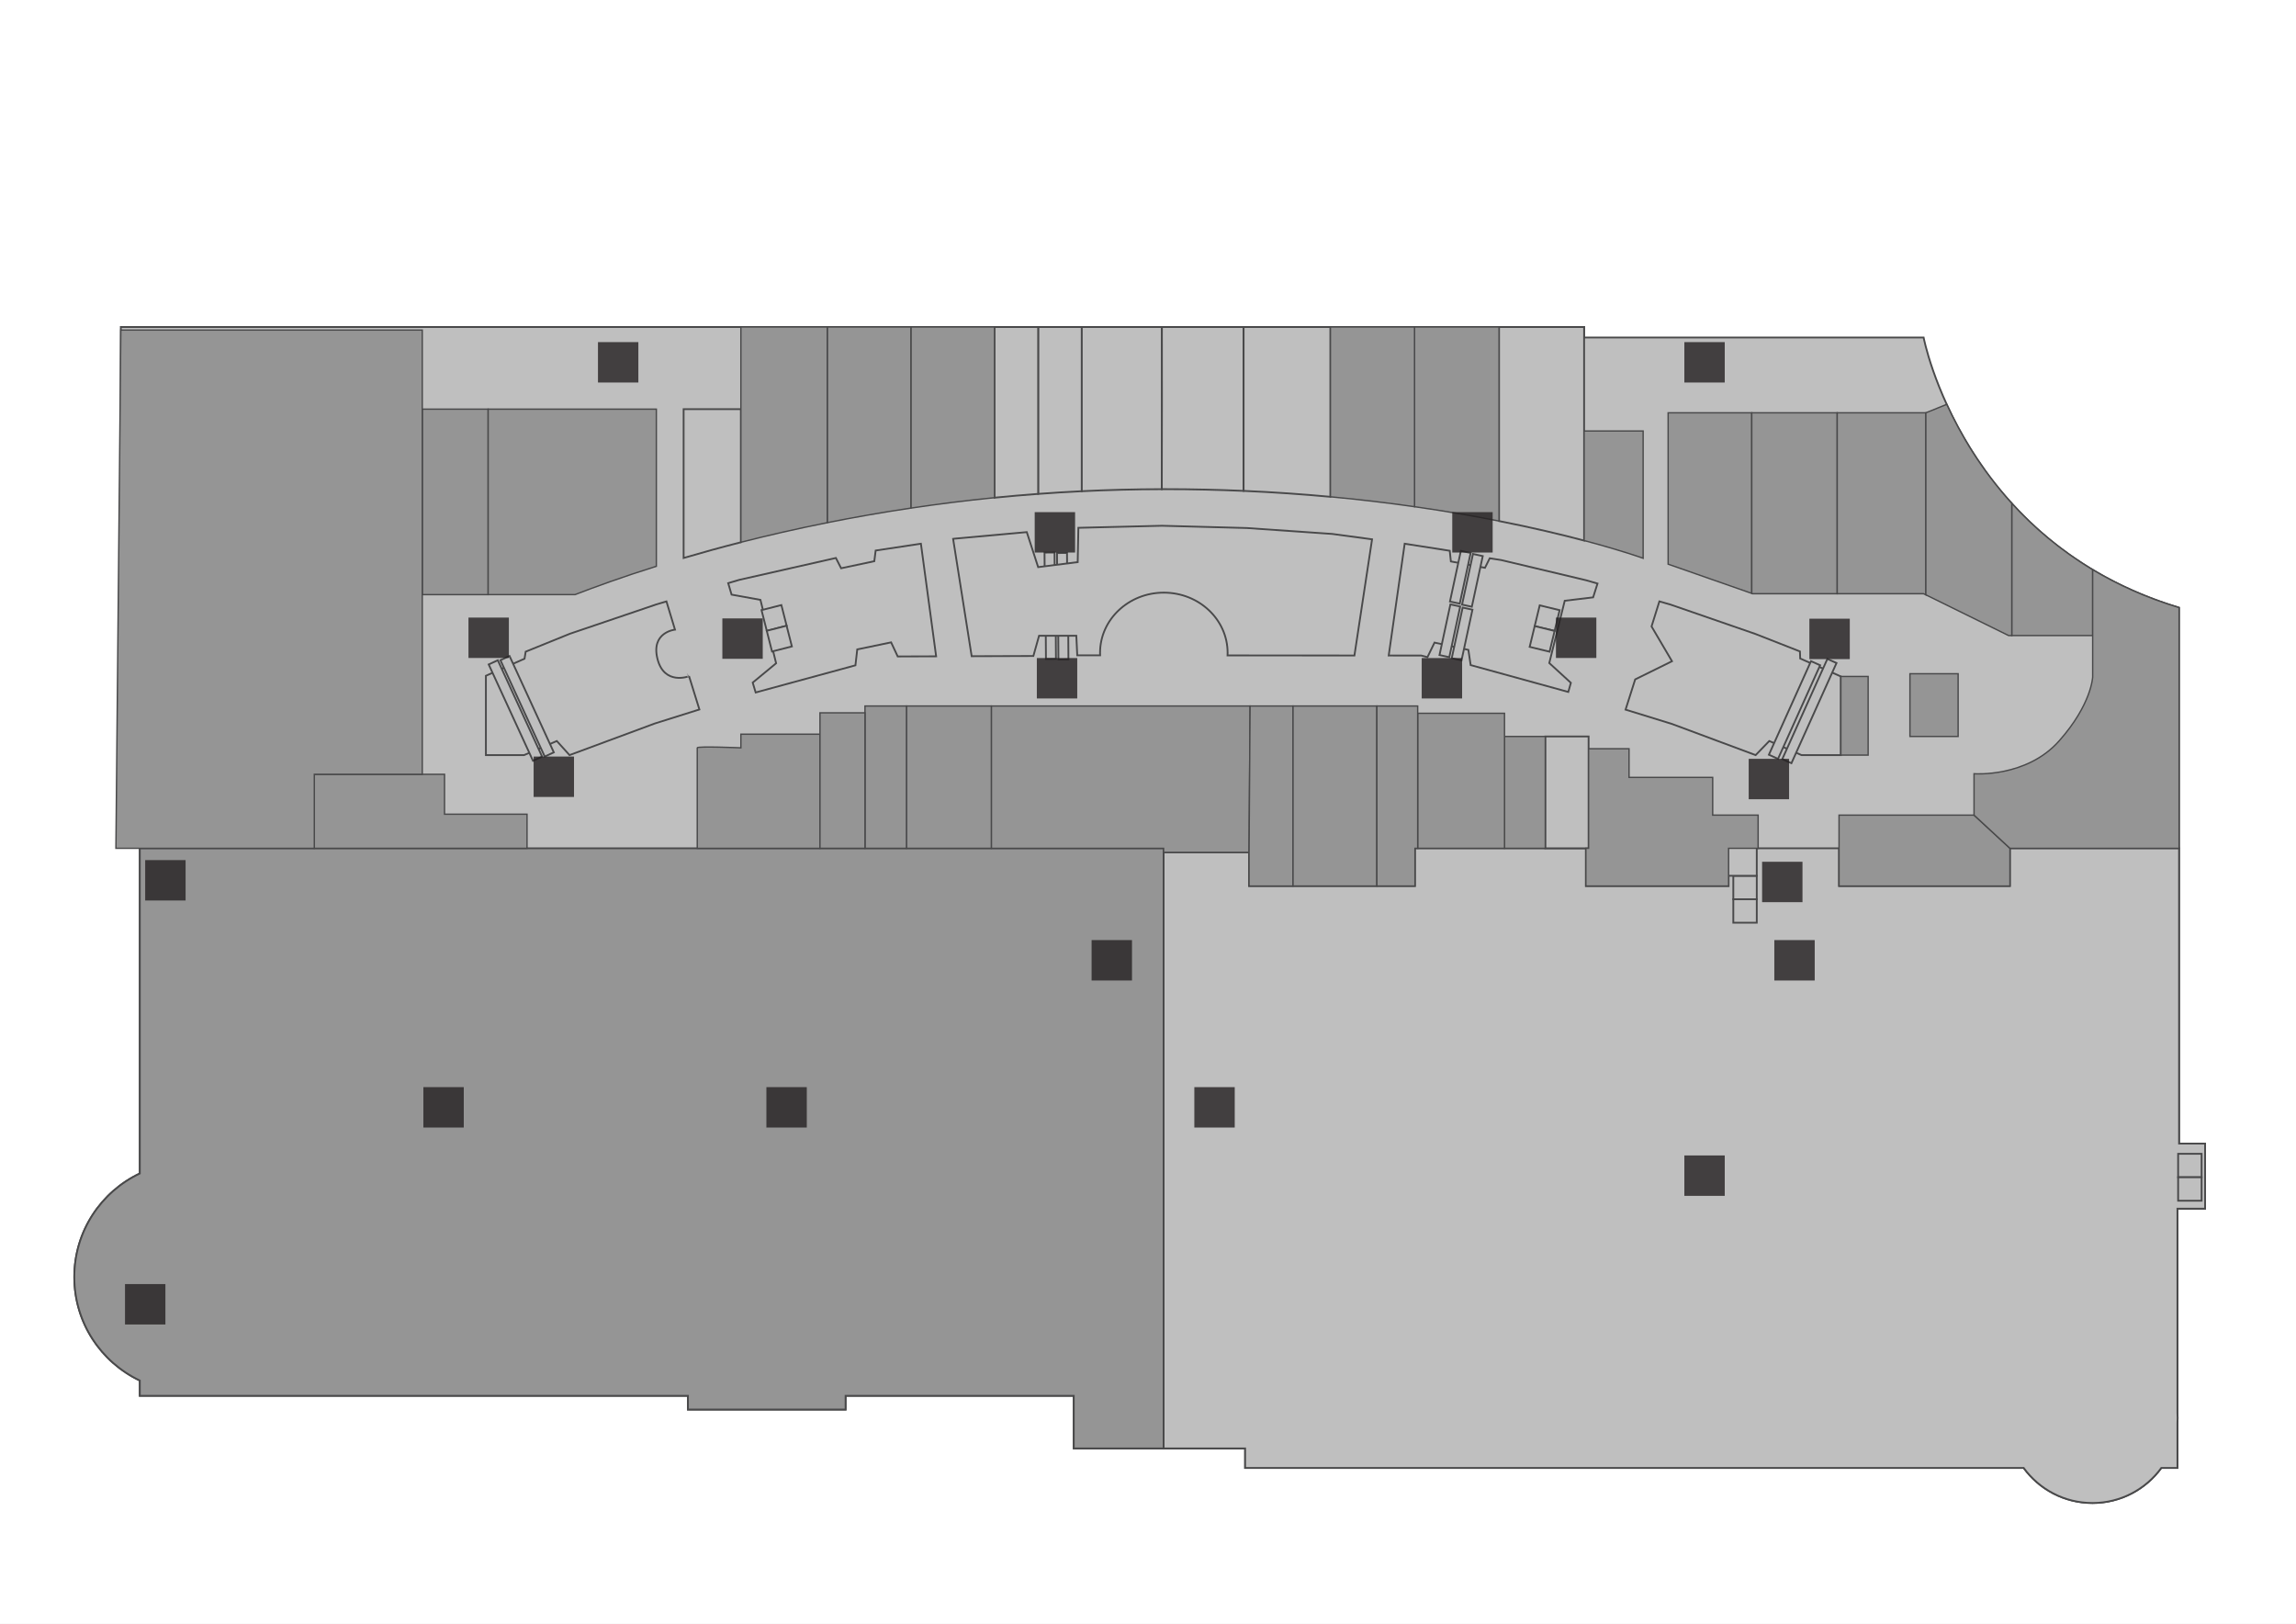
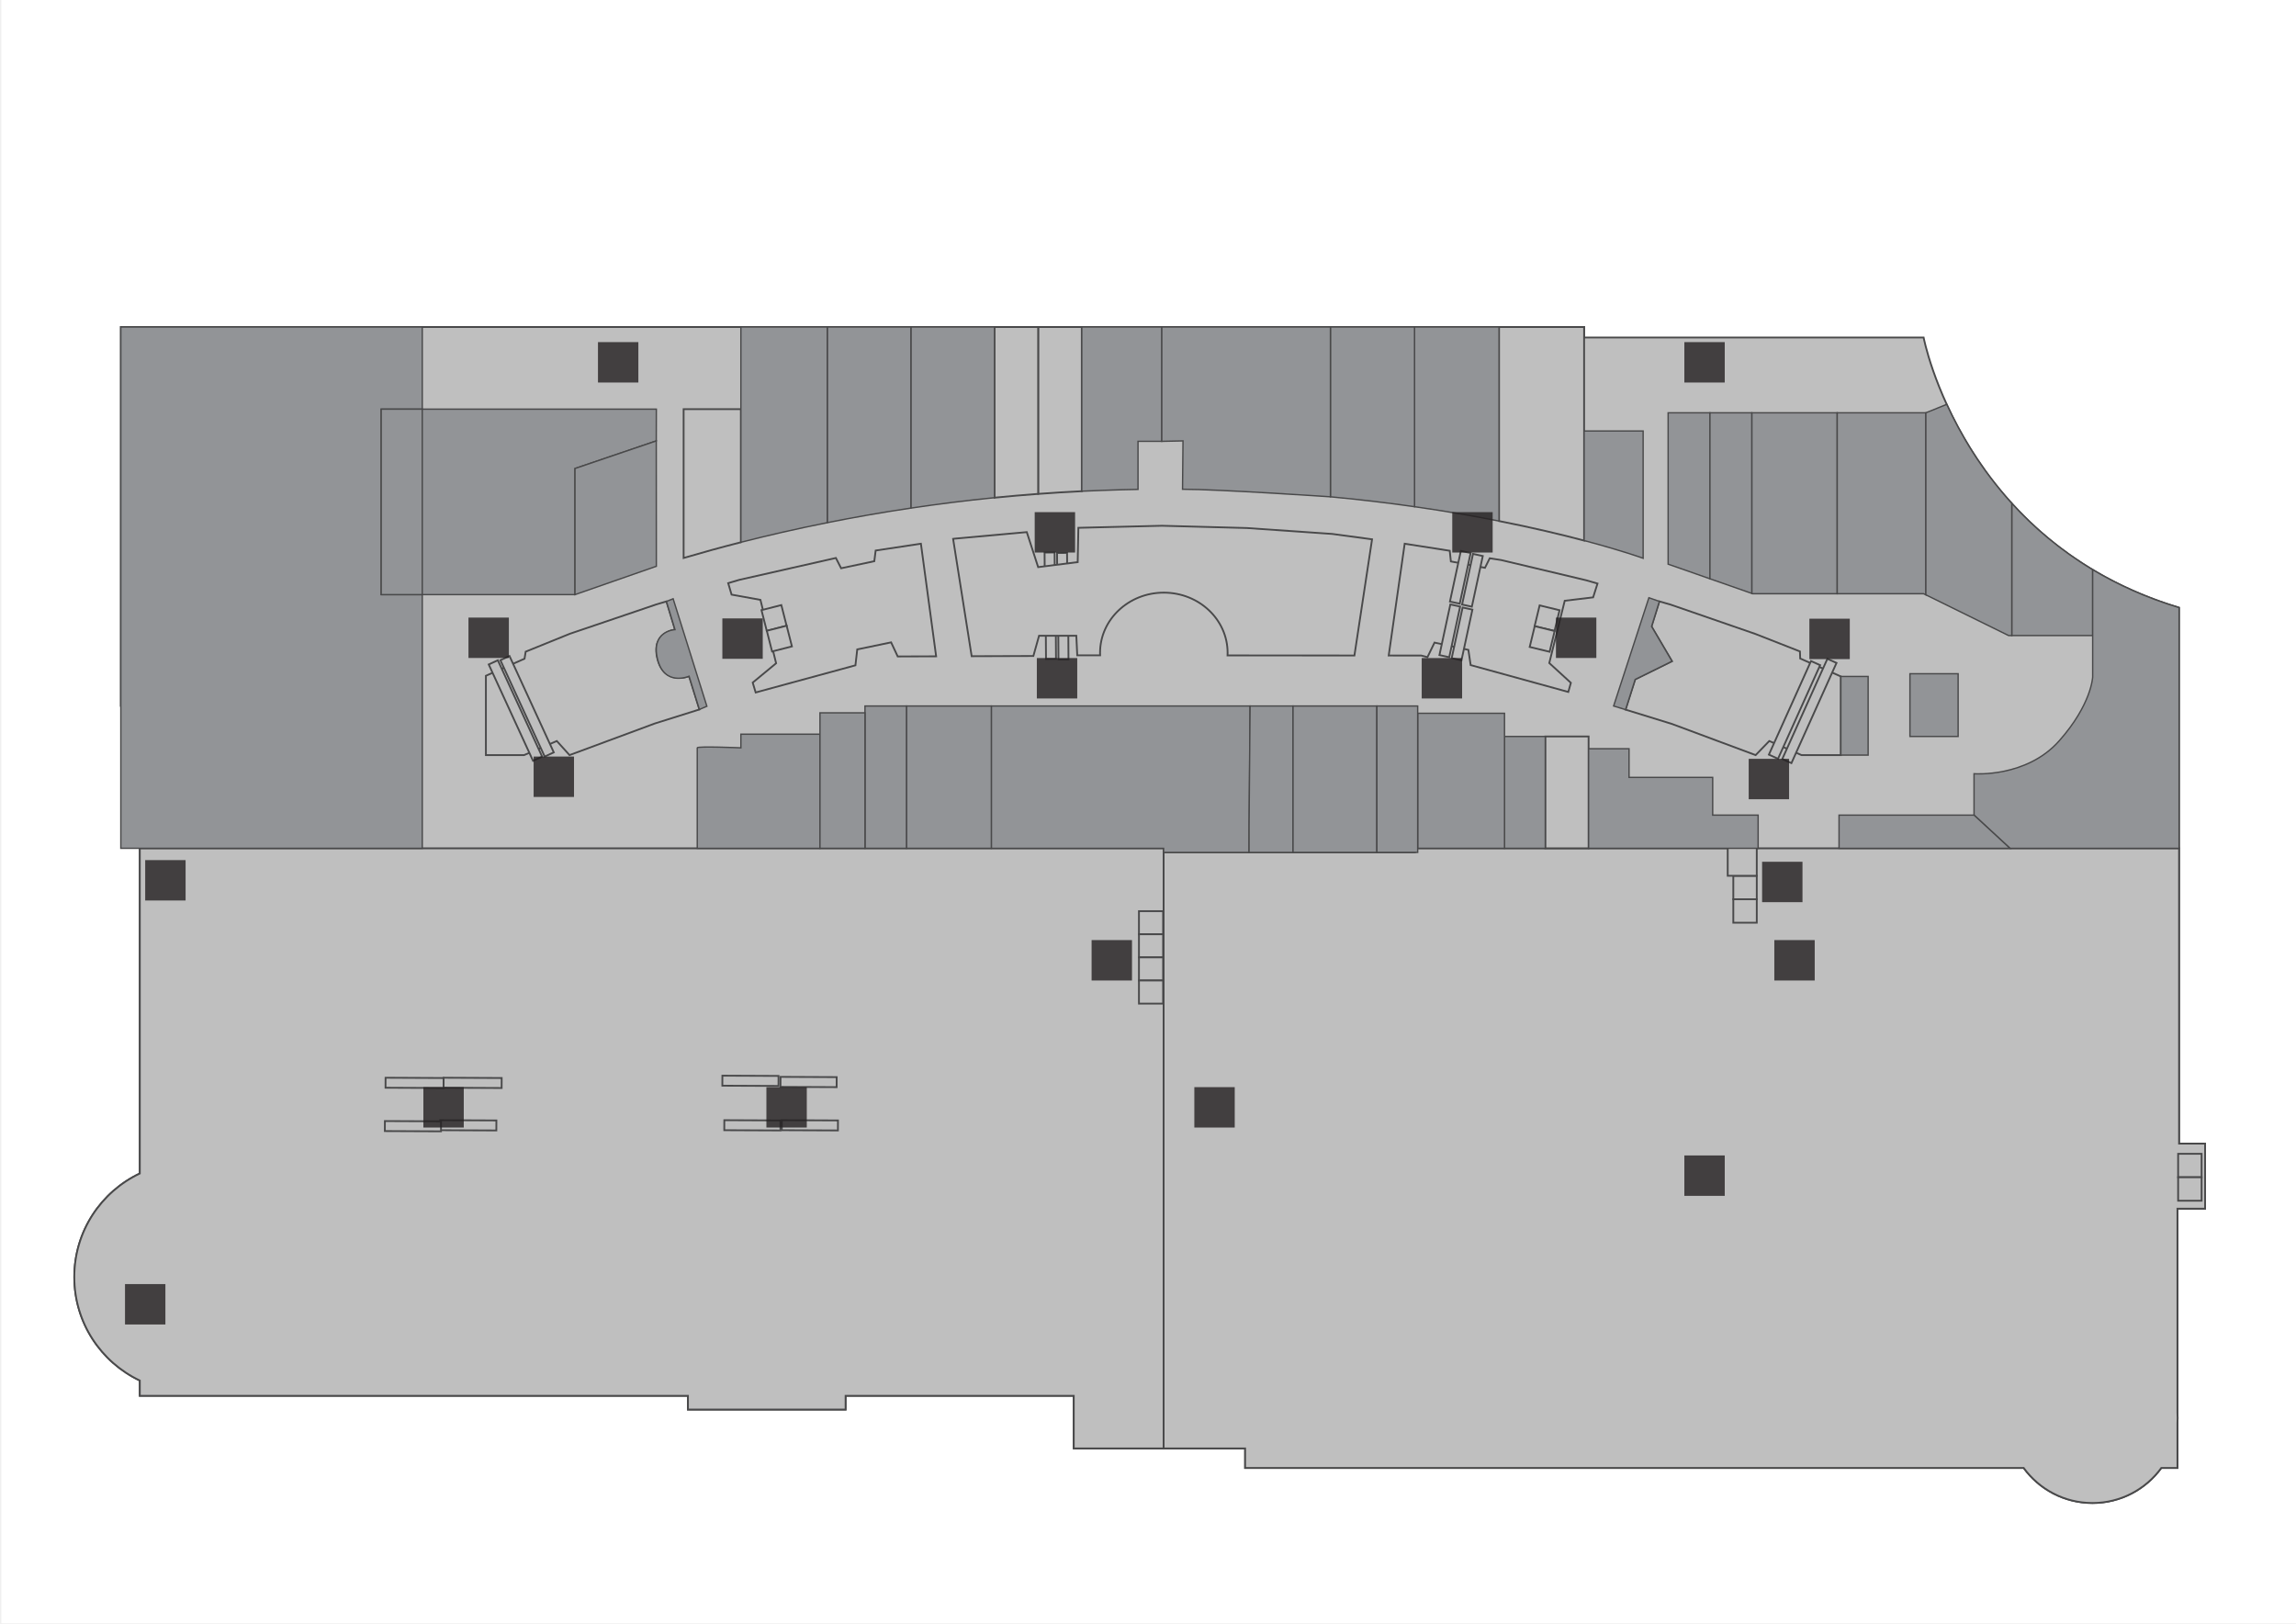
<svg xmlns="http://www.w3.org/2000/svg" version="1.1" id="Layer_1" x="0px" y="0px" width="841.89px" height="595.281px" viewBox="0 0 841.89 595.281" enable-background="new 0 0 841.89 595.281" xml:space="preserve">
  <g id="background">
-     <rect fill="#FFFFFF" width="841.89" height="595.281" />
+     <rect x="0.5" y="-0.167" fill="#FFFFFF" width="841.89" height="595.281" />
  </g>
  <g id="etc">
-     <path fill="#BFBFBF" stroke="#49494A" stroke-width="0.66" stroke-miterlimit="10" d="M808.558,443.117v-23.863h-9.545V222.769   c-79.35-23.864-93.668-99.037-93.668-99.037H580.853v-3.843H44.302v138.875h6.96v171.458   c-14.196,6.732-24.017,21.189-24.017,37.947s9.82,31.217,24.017,37.949v5.605h200.991v5.037h57.805v-5.037h83.657v19.291h62.843   v7.158h285.479c5.676,7.785,14.859,12.85,25.229,12.85c10.371,0,19.557-5.064,25.23-12.85h5.918v-16.498   c0.037-0.615,0.061-1.236,0.061-1.861s-0.021-1.248-0.061-1.863v-74.836h10.145V443.117z" />
-     <path fill="#BFBFBF" stroke="#49494A" stroke-width="0.66" stroke-miterlimit="10" d="M799.013,311h-62.012v13.834h-62.668V311   h-40.5v13.834h-52.332V311h-62.668v13.834H458v-12.332h-31.332v218.516h29.891v7.158h285.48c5.674,7.785,14.857,12.85,25.229,12.85   s19.557-5.064,25.229-12.85h5.92v-16.498c0.037-0.615,0.061-1.236,0.061-1.861s-0.023-1.248-0.061-1.863v-74.836h10.143v-23.863   h-9.545V311z" />
+     <path fill="#BFBFBF" stroke="#49494A" stroke-width="0.66" stroke-miterlimit="10" d="M808.558,443.117v-23.862h-9.545V222.769   c-79.35-23.864-93.668-99.037-93.668-99.037H580.853v-3.843H44.302v138.875h6.96v171.458   c-14.196,6.731-24.017,21.188-24.017,37.947c0,16.758,9.82,31.217,24.017,37.948v5.605h200.991v5.037h57.805v-5.037h83.657v19.291   h62.843v7.158h285.479c5.676,7.785,14.859,12.85,25.229,12.85c10.371,0,19.559-5.064,25.23-12.85h5.918v-16.498   c0.037-0.615,0.061-1.236,0.061-1.861s-0.02-1.248-0.061-1.863v-74.836h10.145V443.117L808.558,443.117z" />
+     <path fill="#BFBFBF" stroke="#49494A" stroke-width="0.66" stroke-miterlimit="10" d="M633.833,311.001h-115v1.501l0,0L458,312.503   h-31.332v218.516h29.891v7.158h285.48c5.674,7.785,14.857,12.85,25.229,12.85c10.373,0,19.559-5.063,25.23-12.85h5.92v-16.498   c0.037-0.615,0.061-1.236,0.061-1.861s-0.023-1.248-0.061-1.863v-74.836h10.143v-23.862h-9.545V311.001h-0.002h-62.012l0,0l0,0   h-62.668H633.833" />
+     <path fill="#BFBFBF" stroke="#49494A" stroke-width="0.66" stroke-miterlimit="10" d="M51.263,311.001v119.223   c-14.196,6.731-24.017,21.19-24.017,37.949c0,16.756,9.82,31.215,24.017,37.948v5.604h200.991v5.039h57.805v-5.039h83.657v19.291   h32.952V311.001H51.263z" />
    <polygon fill="#BFBFBF" stroke="#49494A" stroke-width="0.66" stroke-miterlimit="10" points="321.084,201.833 320.584,205.75    308.417,208.333 306.501,204.563 271.084,212.583 267.009,213.79 268.25,218.001 278.834,219.917 284.584,243.167 276,250.25    277.08,253.869 313.667,243.917 314.333,238.083 326.75,235.5 329.167,240.667 343.258,240.619 337.677,199.333  " />
-     <path fill="#BFBFBF" stroke="#49494A" stroke-width="0.66" stroke-miterlimit="10" d="M241.084,241.583   c-2.5-9.833,6.417-10.75,6.417-10.75l-3.133-10.345l-3.701,1.095l-31.666,10.75l-16.25,6.583l-0.417,2.583l-14.168,6.25v29.083h14   l12-5.167l4.667,5.167l31.25-11.583l16.368-5.148l-3.785-12.186C252.667,247.917,243.584,251.417,241.084,241.583z" />
+     <path fill="#BFBFBF" stroke="#49494A" stroke-width="0.66" stroke-miterlimit="10" d="M241.084,241.583   c-2.5-9.833,6.417-10.75,6.417-10.75l-3.133-10.345l-3.701,1.095l-31.666,10.75l-16.25,6.583l-0.417,2.583l-14.168,6.25v29.083h14   l12-5.167l4.667,5.167l31.25-11.583l16.368-5.147l-3.785-12.187C252.667,247.917,243.584,251.417,241.084,241.583z" />
    <polygon fill="#BFBFBF" stroke="#49494A" stroke-width="0.66" stroke-miterlimit="10" points="660.083,241.417 660.001,238.833    643.667,232.417 612.583,221.667 608.457,220.477 605.583,229.667 613.083,242.417 599.583,249.083 596.058,260.164    613.083,265.417 643.751,276.833 648.751,271.667 660.583,276.833 675.001,276.833 675.001,248  " />
-     <path fill="#BFBFBF" stroke="#49494A" stroke-width="0.66" stroke-miterlimit="10" d="M568.083,243.083l5.668-22.833l10.416-1.25   c0,0,1.061-3.328,1.604-5.066l-4.104-1.184l-31.166-7.417l-4.25-0.666l-1.75,3.5l-12.5-2.333l-0.418-3.917l-16.5-2.583   l-0.021-0.003l-5.857,40.995l11.965,0.008l2.25,0.583l2.582-5.333l12.418,2.667l0.832,5.583l35.75,9.833l0.053,0.016l0.947-3.35   L568.083,243.083z" />
-     <rect x="279.909" y="222.796" transform="matrix(-0.2468 -0.9691 0.9691 -0.2468 134.3354 557.5125)" fill="#BFBFBF" stroke="#49494A" stroke-width="0.66" stroke-miterlimit="10" width="7.832" height="7.511" />
-     <rect x="281.844" y="230.357" transform="matrix(-0.2469 -0.969 0.969 -0.2469 129.4565 568.8304)" fill="#BFBFBF" stroke="#49494A" stroke-width="0.66" stroke-miterlimit="10" width="7.831" height="7.511" />
-     <rect x="563.368" y="222.887" transform="matrix(0.2352 -0.972 0.972 0.2352 213.5844 724.714)" fill="#BFBFBF" stroke="#49494A" stroke-width="0.66" stroke-miterlimit="10" width="7.831" height="7.511" />
-     <rect x="561.517" y="230.495" transform="matrix(0.2352 -0.972 0.972 0.2352 204.7834 728.738)" fill="#BFBFBF" stroke="#49494A" stroke-width="0.66" stroke-miterlimit="10" width="7.832" height="7.509" />
-     <rect x="798.671" y="423.001" fill="#BFBFBF" stroke="#49494A" stroke-width="0.66" stroke-miterlimit="10" width="8.604" height="8.602" />
+     <path fill="#BFBFBF" stroke="#49494A" stroke-width="0.66" stroke-miterlimit="10" d="M568.083,243.083l5.668-22.833l10.416-1.25   c0,0,1.061-3.328,1.604-5.065l-4.104-1.185l-31.166-7.417l-4.25-0.666l-1.75,3.5l-12.5-2.333l-0.418-3.917l-16.5-2.583   l-0.021-0.003l-5.857,40.995l11.965,0.008l2.25,0.583l2.582-5.333l12.418,2.667l0.832,5.583l35.75,9.833l0.053,0.017l0.947-3.351   L568.083,243.083z" />
+     <rect x="279.922" y="222.789" transform="matrix(0.2468 0.9691 -0.9691 0.2468 433.3182 -104.4274)" fill="#BFBFBF" stroke="#49494A" stroke-width="0.66" stroke-miterlimit="10" width="7.832" height="7.511" />
+     <rect x="281.842" y="230.372" transform="matrix(0.2469 0.969 -0.969 0.2469 442.0909 -100.5855)" fill="#BFBFBF" stroke="#49494A" stroke-width="0.66" stroke-miterlimit="10" width="7.83" height="7.51" />
+     <rect x="563.389" y="222.865" transform="matrix(-0.2352 0.972 -0.972 -0.2352 920.9807 -271.4813)" fill="#BFBFBF" stroke="#49494A" stroke-width="0.66" stroke-miterlimit="10" width="7.832" height="7.511" />
+     <rect x="561.548" y="230.478" transform="matrix(-0.2351 0.972 -0.972 -0.2351 926.0908 -260.3009)" fill="#BFBFBF" stroke="#49494A" stroke-width="0.66" stroke-miterlimit="10" width="7.833" height="7.51" />
+     <rect x="798.671" y="423.002" fill="#BFBFBF" stroke="#49494A" stroke-width="0.66" stroke-miterlimit="10" width="8.604" height="8.602" />
    <rect x="798.671" y="431.603" fill="#BFBFBF" stroke="#49494A" stroke-width="0.66" stroke-miterlimit="10" width="8.604" height="8.602" />
-     <rect x="169.876" y="402.271" transform="matrix(-0.0045 1 -1 -0.0045 585.0477 242.7201)" fill="#BFBFBF" stroke="#49494A" stroke-width="0.66" stroke-miterlimit="10" width="3.671" height="20.586" />
-     <rect x="149.579" y="402.576" transform="matrix(-0.0045 1 -1 -0.0045 564.9642 263.3233)" fill="#BFBFBF" stroke="#49494A" stroke-width="0.66" stroke-miterlimit="10" width="3.671" height="20.586" />
-     <rect x="274.041" y="402.269" transform="matrix(-0.0045 1 -1 -0.0045 689.6829 138.5542)" fill="#BFBFBF" stroke="#49494A" stroke-width="0.66" stroke-miterlimit="10" width="3.671" height="20.586" />
-     <rect x="295.124" y="402.269" transform="matrix(-0.0045 1 -1 -0.0045 710.8606 117.4719)" fill="#BFBFBF" stroke="#49494A" stroke-width="0.66" stroke-miterlimit="10" width="3.67" height="20.586" />
-     <rect x="273.332" y="385.949" transform="matrix(-0.0045 1 -1 -0.0045 672.6503 122.8676)" fill="#BFBFBF" stroke="#49494A" stroke-width="0.66" stroke-miterlimit="10" width="3.672" height="20.586" />
-     <rect x="294.644" y="386.373" transform="matrix(-0.0045 1 -1 -0.0045 694.4823 101.9845)" fill="#BFBFBF" stroke="#49494A" stroke-width="0.66" stroke-miterlimit="10" width="3.671" height="20.586" />
-     <rect x="150.176" y="386.362" transform="matrix(-0.0048 1 -1 -0.0048 549.7349 246.8943)" fill="#BFBFBF" stroke="#49494A" stroke-width="0.66" stroke-miterlimit="10" width="3.668" height="21.277" />
-     <rect x="171.47" y="386.361" transform="matrix(-0.0048 1 -1 -0.0048 571.1305 225.5986)" fill="#BFBFBF" stroke="#49494A" stroke-width="0.66" stroke-miterlimit="10" width="3.67" height="21.277" />
-     <rect x="529.822" y="221.75" transform="matrix(-0.9777 -0.2102 0.2102 -0.9777 1002.816 569.1035)" fill="#BFBFBF" stroke="#49494A" stroke-width="0.66" stroke-miterlimit="10" width="3.672" height="18.998" />
-     <rect x="534.264" y="222.897" transform="matrix(-0.9775 -0.2107 0.2107 -0.9775 1011.188 572.5427)" fill="#BFBFBF" stroke="#49494A" stroke-width="0.66" stroke-miterlimit="10" width="3.67" height="18.997" />
-     <rect x="533.618" y="202.096" transform="matrix(-0.9776 -0.2103 0.2103 -0.9776 1014.417 531.0862)" fill="#BFBFBF" stroke="#49494A" stroke-width="0.66" stroke-miterlimit="10" width="3.67" height="18.998" />
-     <rect x="538.06" y="203.243" transform="matrix(-0.9775 -0.2108 0.2108 -0.9775 1022.798 534.5294)" fill="#BFBFBF" stroke="#49494A" stroke-width="0.66" stroke-miterlimit="10" width="3.668" height="18.996" />
-     <rect x="656.171" y="241.451" transform="matrix(0.9119 0.4105 -0.4105 0.9119 164.8072 -247.1471)" fill="#BFBFBF" stroke="#49494A" stroke-width="0.66" stroke-miterlimit="10" width="3.671" height="37.619" />
-     <rect x="661.628" y="240.518" transform="matrix(0.9119 0.4105 -0.4105 0.9119 165.4505 -249.3521)" fill="#BFBFBF" stroke="#49494A" stroke-width="0.66" stroke-miterlimit="10" width="3.671" height="40.277" />
-     <rect x="187.146" y="241.061" transform="matrix(-0.9086 0.4177 -0.4177 -0.9086 469.5021 418.2468)" fill="#BFBFBF" stroke="#49494A" stroke-width="0.66" stroke-miterlimit="10" width="3.672" height="38.882" />
-     <rect x="191.455" y="239.492" transform="matrix(-0.9086 0.4177 -0.4177 -0.9086 477.0652 413.4587)" fill="#BFBFBF" stroke="#49494A" stroke-width="0.66" stroke-miterlimit="10" width="3.669" height="38.882" />
-     <rect x="383.474" y="222.642" transform="matrix(-1 0.0068 -0.0068 -1 772.1839 461.6148)" fill="#BFBFBF" stroke="#49494A" stroke-width="0.66" stroke-miterlimit="10" width="3.671" height="18.951" />
-     <rect x="388.049" y="222.803" transform="matrix(-1 0.0068 -0.0068 -1 781.3341 461.9051)" fill="#BFBFBF" stroke="#49494A" stroke-width="0.66" stroke-miterlimit="10" width="3.669" height="18.95" />
-     <rect x="383.081" y="202.58" transform="matrix(-1 0.0068 -0.0068 -1 771.2627 421.4948)" fill="#BFBFBF" stroke="#49494A" stroke-width="0.66" stroke-miterlimit="10" width="3.671" height="18.951" />
-     <rect x="387.658" y="202.741" transform="matrix(-1 0.0068 -0.0068 -1 780.4167 421.7832)" fill="#BFBFBF" stroke="#49494A" stroke-width="0.66" stroke-miterlimit="10" width="3.669" height="18.95" />
+     <rect x="169.875" y="402.282" transform="matrix(0.0045 -1 1 0.0045 -241.6363 582.4183)" fill="#BFBFBF" stroke="#49494A" stroke-width="0.66" stroke-miterlimit="10" width="3.671" height="20.586" />
+     <rect x="149.578" y="402.587" transform="matrix(0.0044 -1 1 0.0044 -262.127 562.4804)" fill="#BFBFBF" stroke="#49494A" stroke-width="0.66" stroke-miterlimit="10" width="3.672" height="20.587" />
+     <rect x="274.044" y="402.281" transform="matrix(0.0045 -1 1 0.0045 -137.9384 686.5852)" fill="#BFBFBF" stroke="#49494A" stroke-width="0.66" stroke-miterlimit="10" width="3.671" height="20.586" />
+     <rect x="295.127" y="402.281" transform="matrix(0.0045 -1 1 0.0045 -116.9512 707.6675)" fill="#BFBFBF" stroke="#49494A" stroke-width="0.66" stroke-miterlimit="10" width="3.67" height="20.586" />
+     <rect x="273.333" y="385.96" transform="matrix(0.0045 -1 1 0.0045 -122.3225 669.6287)" fill="#BFBFBF" stroke="#49494A" stroke-width="0.66" stroke-miterlimit="10" width="3.673" height="20.586" />
+     <rect x="294.646" y="386.386" transform="matrix(0.0044 -1 1 0.0044 -101.4951 691.4173)" fill="#BFBFBF" stroke="#49494A" stroke-width="0.66" stroke-miterlimit="10" width="3.671" height="20.587" />
+     <rect x="150.171" y="386.36" transform="matrix(0.0048 -1 1 0.0048 -245.718 547.0991)" fill="#BFBFBF" stroke="#49494A" stroke-width="0.66" stroke-miterlimit="10" width="3.668" height="21.277" />
+     <rect x="171.464" y="386.36" transform="matrix(0.0048 -1 1 0.0048 -224.5247 568.3939)" fill="#BFBFBF" stroke="#49494A" stroke-width="0.66" stroke-miterlimit="10" width="3.67" height="21.277" />
+     <rect x="529.787" y="221.758" transform="matrix(0.9776 0.2104 -0.2104 0.9776 60.5444 -106.6597)" fill="#BFBFBF" stroke="#49494A" stroke-width="0.66" stroke-miterlimit="10" width="3.672" height="18.998" />
+     <rect x="534.282" y="222.922" transform="matrix(0.9775 0.2107 -0.2107 0.9775 61.0162 -107.7558)" fill="#BFBFBF" stroke="#49494A" stroke-width="0.66" stroke-miterlimit="10" width="3.67" height="18.996" />
+     <rect x="533.622" y="202.127" transform="matrix(0.9776 0.2105 -0.2105 0.9776 56.5361 -107.9591)" fill="#BFBFBF" stroke="#49494A" stroke-width="0.66" stroke-miterlimit="10" width="3.67" height="18.997" />
+     <rect x="538.064" y="203.268" transform="matrix(0.9775 0.2109 -0.2109 0.9775 57.0315 -109.1022)" fill="#BFBFBF" stroke="#49494A" stroke-width="0.66" stroke-miterlimit="10" width="3.666" height="18.995" />
+     <rect x="656.171" y="241.486" transform="matrix(-0.9119 -0.4105 0.4105 -0.9119 1151.191 767.7362)" fill="#BFBFBF" stroke="#49494A" stroke-width="0.66" stroke-miterlimit="10" width="3.671" height="37.621" />
+     <rect x="661.628" y="240.554" transform="matrix(-0.9119 -0.4105 0.4105 -0.9119 1161.461 770.7341)" fill="#BFBFBF" stroke="#49494A" stroke-width="0.66" stroke-miterlimit="10" width="3.671" height="40.278" />
+     <rect x="187.145" y="241.051" transform="matrix(0.9086 -0.4178 0.4178 0.9086 -91.5452 102.774)" fill="#BFBFBF" stroke="#49494A" stroke-width="0.66" stroke-miterlimit="10" width="3.672" height="38.882" />
+     <rect x="191.452" y="239.488" transform="matrix(0.9086 -0.4176 0.4176 0.9086 -90.4752 104.3867)" fill="#BFBFBF" stroke="#49494A" stroke-width="0.66" stroke-miterlimit="10" width="3.669" height="38.883" />
+     <rect x="383.46" y="222.642" transform="matrix(1 -0.0067 0.0067 1 -1.5352 2.5676)" fill="#BFBFBF" stroke="#49494A" stroke-width="0.66" stroke-miterlimit="10" width="3.671" height="18.952" />
+     <rect x="388.037" y="222.804" transform="matrix(1 -0.0067 0.0067 1 -1.537 2.5994)" fill="#BFBFBF" stroke="#49494A" stroke-width="0.66" stroke-miterlimit="10" width="3.669" height="18.95" />
+     <rect x="383.069" y="202.581" transform="matrix(1 -0.0067 0.0067 1 -1.4018 2.5645)" fill="#BFBFBF" stroke="#49494A" stroke-width="0.66" stroke-miterlimit="10" width="3.671" height="18.952" />
+     <rect x="387.646" y="202.741" transform="matrix(1 -0.0067 0.0067 1 -1.4035 2.5963)" fill="#BFBFBF" stroke="#49494A" stroke-width="0.66" stroke-miterlimit="10" width="3.669" height="18.95" />
    <rect x="635.566" y="321.074" fill="#BFBFBF" stroke="#49494A" stroke-width="0.66" stroke-miterlimit="10" width="8.602" height="8.604" />
    <rect x="633.513" y="310.804" fill="#BFBFBF" stroke="#49494A" stroke-width="0.66" stroke-miterlimit="10" width="10.654" height="10.271" />
    <rect x="635.566" y="329.677" fill="#BFBFBF" stroke="#49494A" stroke-width="0.66" stroke-miterlimit="10" width="8.602" height="8.601" />
-     <path fill="#BFBFBF" stroke="#49494A" stroke-width="0.66" stroke-miterlimit="10" d="M488.501,195.75l-31.25-2.167l-31.184-0.833   l-30.651,0.75l-0.25,12.583l-14.501,1.833l-4.166-12.833l-26.667,2.417l-0.348,0.053l6.802,43.023l22.628-0.076l2.083-7.417h13.667   L395,240.25l8.388,0.005c-0.014-0.306-0.024-0.613-0.024-0.922c0-12.185,10.469-22.063,23.384-22.063   c12.914,0,23.385,9.877,23.385,22.063c0,0.32-0.012,0.637-0.025,0.953l46.529,0.031l6.467-42.599L488.501,195.75z" />
-     <rect x="417.626" y="334.044" fill="#BFBFBF" stroke="#49494A" stroke-width="0.66" stroke-miterlimit="10" width="8.858" height="8.472" />
+     <path fill="#BFBFBF" stroke="#49494A" stroke-width="0.66" stroke-miterlimit="10" d="M488.501,195.75l-31.25-2.167l-31.184-0.833   l-30.652,0.75l-0.25,12.583l-14.501,1.833l-4.166-12.833l-26.667,2.417l-0.348,0.054l6.802,43.022l22.628-0.076l2.083-7.417h13.667   L395,240.25l8.388,0.005c-0.014-0.306-0.024-0.612-0.024-0.922c0-12.185,10.469-22.063,23.383-22.063   c12.914,0,23.385,9.877,23.385,22.063c0,0.32-0.012,0.638-0.023,0.953l46.527,0.031l6.467-42.599L488.501,195.75z" />
+     <rect x="417.626" y="334.045" fill="#BFBFBF" stroke="#49494A" stroke-width="0.66" stroke-miterlimit="10" width="8.858" height="8.472" />
    <rect x="417.626" y="342.516" fill="#BFBFBF" stroke="#49494A" stroke-width="0.66" stroke-miterlimit="10" width="8.858" height="8.476" />
-     <rect x="417.626" y="350.99" fill="#BFBFBF" stroke="#49494A" stroke-width="0.66" stroke-miterlimit="10" width="8.858" height="8.475" />
-     <rect x="417.626" y="359.464" fill="#BFBFBF" stroke="#49494A" stroke-width="0.66" stroke-miterlimit="10" width="8.858" height="8.475" />
+     <rect x="417.626" y="350.99" fill="#BFBFBF" stroke="#49494A" stroke-width="0.66" stroke-miterlimit="10" width="8.858" height="8.476" />
+     <rect x="417.626" y="359.465" fill="#BFBFBF" stroke="#49494A" stroke-width="0.66" stroke-miterlimit="10" width="8.858" height="8.475" />
    <polygon fill="#BFBFBF" stroke="#49494A" stroke-width="0.66" stroke-miterlimit="10" points="121.75,213.625 121.75,150    125.75,150 131.141,145.125 86.875,145.125 86.875,167.5 81.125,173.25 81.125,239.875 103.125,239.875 113.125,239.875    113.125,213.625  " />
    <path fill="#BFBFBF" stroke="#49494A" stroke-width="0.66" stroke-miterlimit="10" d="M250.667,150v54.563   c6.476-1.905,13.488-3.844,21-5.757V150H250.667z" />
-     <path fill="#BFBFBF" stroke="#49494A" stroke-width="0.66" stroke-miterlimit="10" d="M380.667,119.889c0,9.879,0,45.778,0,61.178   c5.25-0.39,10.584-0.72,16-0.984v-60.194H380.667L380.667,119.889z" />
-     <path fill="#BFBFBF" stroke="#49494A" stroke-width="0.66" stroke-miterlimit="10" d="M364.667,119.889v62.571   c5.24-0.523,10.574-0.99,16-1.393c0-15.4,0-51.299,0-61.178H364.667z" />
-     <path fill="#BFBFBF" stroke="#49494A" stroke-width="0.66" stroke-miterlimit="10" d="M426.041,119.889h-29.375v60.194   c9.537-0.465,19.323-0.725,29.341-0.744C426.042,163.405,426.103,130.511,426.041,119.889z" />
-     <path fill="#BFBFBF" stroke="#49494A" stroke-width="0.66" stroke-miterlimit="10" d="M580.853,123.732v-3.843h-31.186v71.132   c12.451,2.461,22.93,4.971,31.186,7.156v-40.176V123.732z" />
-     <polygon fill="#BFBFBF" stroke="#49494A" stroke-width="0.66" stroke-miterlimit="10" points="582.501,274.5 582.501,270    566.625,270 566.625,311 581.501,311 582.501,311  " />
+     <path fill="#BFBFBF" stroke="#49494A" stroke-width="0.66" stroke-miterlimit="10" d="M380.667,119.889c0,9.879,0,45.777,0,61.178   c5.25-0.39,10.584-0.72,16-0.984v-60.193H380.667L380.667,119.889z" />
+     <path fill="#BFBFBF" stroke="#49494A" stroke-width="0.66" stroke-miterlimit="10" d="M364.667,119.889v62.57   c5.24-0.522,10.574-0.989,16-1.393c0-15.4,0-51.299,0-61.178H364.667L364.667,119.889z" />
+     <path fill="#BFBFBF" stroke="#49494A" stroke-width="0.66" stroke-miterlimit="10" d="M580.853,123.732v-3.843h-31.186v71.132   c12.451,2.461,22.93,4.971,31.186,7.156v-40.177V123.732z" />
+     <polygon fill="#BFBFBF" stroke="#49494A" stroke-width="0.66" stroke-miterlimit="10" points="582.501,274.5 582.501,270    566.625,270 566.625,311.001 581.501,311.001 582.501,311.001  " />
  </g>
  <g id="rooms">
-     <path id="central-department-store" fill="#959595" stroke="#49494A" stroke-width="0.66" stroke-miterlimit="10" d="M51.263,311v119.223   c-14.196,6.732-24.017,21.191-24.017,37.949c0,16.756,9.82,31.215,24.017,37.949v5.604h200.991v5.039h57.805v-5.039h83.657v19.291   h32.952V311H51.263z" />
-     <polygon id="r400-1" fill="#959595" stroke="#49494A" stroke-width="0.5" stroke-miterlimit="10" points="193.25,298.5 163,298.5    163,283.875 115.25,283.875 115.25,311 193.25,311  " />
-     <path id="r411" fill="#BFBFBF" stroke="#49494A" stroke-width="0.66" stroke-miterlimit="10" d="M426.041,119.889   c0.062,10.622,0.002,43.516-0.033,59.45c0.387,0,0.771-0.004,1.16-0.004c9.939,0,19.561,0.224,28.832,0.629V119.89L426.041,119.889   L426.041,119.889z" />
-     <path id="r412" fill="#BFBFBF" stroke="#49494A" stroke-width="0.66" stroke-miterlimit="10" d="M456,119.889v60.074   c11.131,0.486,21.754,1.235,31.834,2.172v-62.247L456,119.889L456,119.889z" />
-     <path id="r408" fill="#959595" stroke="#49494A" stroke-width="0.5" stroke-miterlimit="10" d="M334,119.889v66.387   c9.809-1.463,20.042-2.755,30.667-3.816v-62.571H334L334,119.889z" />
-     <path id="r407" fill="#959595" stroke="#49494A" stroke-width="0.5" stroke-miterlimit="10" d="M303.333,119.889   c0,12.641,0,57.102,0,71.731c9.68-1.934,19.918-3.741,30.667-5.344v-66.387H303.333z" />
-     <path id="r414" fill="#959595" stroke="#49494A" stroke-width="0.5" stroke-miterlimit="10" d="M518.667,119.889v65.871   c11.363,1.623,21.727,3.428,31,5.261v-71.132H518.667L518.667,119.889z" />
-     <path id="r416" fill="#959595" stroke="#49494A" stroke-width="0.5" stroke-miterlimit="10" d="M602.5,158.001h-21.646v40.176   c14.025,3.714,21.646,6.49,21.646,6.49V158.001z" />
-     <path id="r413" fill="#959595" stroke="#49494A" stroke-width="0.5" stroke-miterlimit="10" d="M487.833,119.889v62.247   c10.945,1.017,21.244,2.255,30.834,3.625V119.89L487.833,119.889L487.833,119.889z" />
-     <polygon id="r417-1-417-2" fill="#959595" stroke="#49494A" stroke-width="0.5" stroke-miterlimit="10" points="627.333,151.334    611.667,151.334 611.667,206.834 627.333,212.309 642.333,217.551 642.333,151.334  " />
-     <polygon id="r418" fill="#959595" stroke="#49494A" stroke-width="0.5" stroke-miterlimit="10" points="642.333,151.334    642.333,217.551 642.667,217.667 673.667,217.667 673.667,151.334  " />
-     <polygon id="r423" fill="#959595" stroke="#49494A" stroke-width="0.5" stroke-miterlimit="10" points="674.333,298.833    674.333,311 674.333,324.833 737.001,324.833 737.001,311 723.833,298.833  " />
-     <path id="r421" fill="#959595" stroke="#49494A" stroke-width="0.5" stroke-miterlimit="10" d="M737.667,184.535v48.466h29.666   v-24.138C755.349,201.679,745.587,193.251,737.667,184.535z" />
-     <polygon id="r419" fill="#959595" stroke="#49494A" stroke-width="0.5" stroke-miterlimit="10" points="673.667,151.334    673.667,217.667 705.333,217.667 706.167,218.077 706.167,151.334  " />
-     <path id="r422-1-422-2" fill="#959595" stroke="#49494A" stroke-width="0.5" stroke-miterlimit="10" d="M767.333,208.863v24.138   v15.167c0,0-0.332,10-12.332,23.5s-31.168,12-31.168,12v15.167L737.001,311h62.012v-88.23   C787.021,219.163,776.529,214.376,767.333,208.863z" />
-     <path id="r420" fill="#959595" stroke="#49494A" stroke-width="0.5" stroke-miterlimit="10" d="M713.818,148.245l-7.65,3.089l0,0   v66.743l30.334,14.924h1.166v-48.466C726.343,172.075,718.763,159.038,713.818,148.245z" />
-     <rect id="r402" x="154.834" y="150" fill="#959595" stroke="#49494A" stroke-width="0.5" stroke-miterlimit="10" width="24.166" height="68.001" />
-     <path id="r403-404" fill="#959595" stroke="#49494A" stroke-width="0.5" stroke-miterlimit="10" d="M179,150v68.001h31.834   c7.198-2.784,17.258-6.441,29.833-10.396V150H179z" />
-     <path id="r406" fill="#959595" stroke="#49494A" stroke-width="0.5" stroke-miterlimit="10" d="M303.333,119.889h-31.667V150   v48.805c9.74-2.481,20.32-4.918,31.667-7.185C303.333,176.991,303.333,132.53,303.333,119.889z" />
-     <polygon id="r429-431" fill="#959595" stroke="#49494A" stroke-width="0.5" stroke-miterlimit="10" points="363.5,258.833    363.5,311 426.667,311 426.667,312.501 458,312.501 458.375,258.833  " />
-     <rect id="r432" x="332.375" y="258.833" fill="#959595" stroke="#49494A" stroke-width="0.5" stroke-miterlimit="10" width="31.125" height="52.167" />
-     <polygon id="r433-1" fill="#959595" stroke="#49494A" stroke-width="0.5" stroke-miterlimit="10" points="317.167,258.833    317.167,261.333 317.167,311 332.375,311 332.375,258.833  " />
-     <path id="r434-435" fill="#959595" stroke="#49494A" stroke-width="0.5" stroke-miterlimit="10" d="M271.667,269.167v5   c0,0-16-0.667-16,0c0,0.479,0,23.766,0,36.833h45v-41.833H271.667z" />
-     <polygon id="r433-2" fill="#959595" stroke="#49494A" stroke-width="0.5" stroke-miterlimit="10" points="300.667,261.333    300.667,269.167 300.667,311 317.167,311 317.167,261.333  " />
-     <polygon id="r428-2" fill="#959595" stroke="#49494A" stroke-width="0.5" stroke-miterlimit="10" points="458.375,258.833    458,312.501 458,324.833 474.125,324.833 474.125,258.833  " />
-     <polygon id="r424" fill="#959595" stroke="#49494A" stroke-width="0.5" stroke-miterlimit="10" points="628.001,298.833    628.001,285 597.333,285 597.333,274.5 582.501,274.5 582.501,311 581.501,311 581.501,324.833 633.833,324.833 633.833,311    644.667,311 644.667,298.833  " />
-     <rect id="r425" x="551.667" y="270" fill="#959595" stroke="#49494A" stroke-width="0.5" stroke-miterlimit="10" width="14.957" height="41" />
-     <polygon id="r426" fill="#959595" stroke="#49494A" stroke-width="0.5" stroke-miterlimit="10" points="551.667,261.5    519.833,261.5 519.833,311 551.667,311 551.667,270  " />
-     <polygon id="r427-2-428-1" fill="#959595" stroke="#49494A" stroke-width="0.5" stroke-miterlimit="10" points="489.25,258.833    474.125,258.833 474.125,324.833 489.25,324.833 504.875,324.833 504.875,258.833  " />
-     <polygon id="r427-1" fill="#959595" stroke="#49494A" stroke-width="0.5" stroke-miterlimit="10" points="519.833,258.833    504.875,258.833 504.875,324.833 518.833,324.833 518.833,311 519.833,311 519.833,261.5  " />
-     <rect id="k401-k402" x="675.001" y="248" fill="#959595" stroke="#49494A" stroke-width="0.5" stroke-miterlimit="10" width="10" height="28.833" />
-     <rect id="k403-k404" x="700.333" y="247" fill="#959595" stroke="#49494A" stroke-width="0.5" stroke-miterlimit="10" width="17.668" height="23" />
-     <polygon id="r436" fill="#959595" stroke="#49494A" stroke-width="0.5" stroke-miterlimit="10" points="42.5,311 115.25,311    115.25,283.875 154.834,283.875 154.834,121 44.302,121  " />
+     <path id="r408" fill="#929497" stroke="#49494A" stroke-width="0.5" stroke-miterlimit="10" d="M334,119.889v66.387   c9.809-1.463,20.042-2.755,30.667-3.816v-62.57H334L334,119.889z" />
+     <path id="r407" fill="#929497" stroke="#49494A" stroke-width="0.5" stroke-miterlimit="10" d="M303.333,119.889   c0,12.641,0,57.102,0,71.73c9.68-1.934,19.918-3.741,30.667-5.344v-66.387H303.333z" />
+     <path id="r414" fill="#929497" stroke="#49494A" stroke-width="0.5" stroke-miterlimit="10" d="M518.667,119.889v65.871   c11.363,1.622,21.727,3.428,31,5.261v-71.132H518.667L518.667,119.889z" />
+     <path id="r416" fill="#929497" stroke="#49494A" stroke-width="0.5" stroke-miterlimit="10" d="M602.5,158.001h-21.646v40.177   c14.025,3.714,21.646,6.489,21.646,6.489V158.001z" />
+     <path id="r413" fill="#929497" stroke="#49494A" stroke-width="0.5" stroke-miterlimit="10" d="M487.833,119.889v62.247   c10.945,1.017,21.244,2.255,30.834,3.625V119.89L487.833,119.889L487.833,119.889z" />
+     <polygon id="r418" fill="#929497" stroke="#49494A" stroke-width="0.5" stroke-miterlimit="10" points="642.333,151.334    642.333,217.551 642.667,217.667 673.667,217.667 673.667,151.334  " />
+     <path id="r421" fill="#929497" stroke="#49494A" stroke-width="0.5" stroke-miterlimit="10" d="M737.667,184.535v48.466h29.666   v-24.138C755.349,201.679,745.587,193.251,737.667,184.535z" />
+     <polygon id="r419" fill="#929497" stroke="#49494A" stroke-width="0.5" stroke-miterlimit="10" points="673.667,151.334    673.667,217.667 705.333,217.667 706.167,218.077 706.167,151.334  " />
+     <path id="r422-1-422-2" fill="#929497" stroke="#49494A" stroke-width="0.5" stroke-miterlimit="10" d="M767.333,208.863v24.138   v15.167c0,0-0.332,10-12.332,23.5s-31.168,12-31.168,12v15.168l13.168,12.165h62.012v-88.23   C787.021,219.163,776.529,214.376,767.333,208.863z" />
+     <path id="r420" fill="#929497" stroke="#49494A" stroke-width="0.5" stroke-miterlimit="10" d="M713.818,148.245l-7.65,3.089l0,0   v66.743l30.334,14.924h1.166v-48.466C726.343,172.075,718.763,159.038,713.818,148.245z" />
+     <path id="r406" fill="#929497" stroke="#49494A" stroke-width="0.5" stroke-miterlimit="10" d="M303.333,119.889h-31.667V150   v48.806c9.74-2.481,20.32-4.918,31.667-7.186C303.333,176.991,303.333,132.53,303.333,119.889z" />
+     <polygon id="r429-431" fill="#929497" stroke="#49494A" stroke-width="0.5" stroke-miterlimit="10" points="363.5,258.833    363.5,311.001 426.667,311.001 426.667,312.502 458,312.502 458.375,258.833  " />
+     <rect id="r432" x="332.375" y="258.833" fill="#929497" stroke="#49494A" stroke-width="0.5" stroke-miterlimit="10" width="31.125" height="52.168" />
+     <polygon id="r433-1" fill="#929497" stroke="#49494A" stroke-width="0.5" stroke-miterlimit="10" points="317.167,258.833    317.167,261.333 317.167,311.001 332.375,311.001 332.375,258.833  " />
+     <path id="r434-435" fill="#929497" stroke="#49494A" stroke-width="0.5" stroke-miterlimit="10" d="M271.667,269.167v5   c0,0-16-0.667-16,0c0,0.479,0,23.767,0,36.834h45v-41.834H271.667z" />
+     <polygon id="r433-2" fill="#929497" stroke="#49494A" stroke-width="0.5" stroke-miterlimit="10" points="300.667,261.333    300.667,269.167 300.667,311.001 317.167,311.001 317.167,261.333  " />
+     <polygon id="r428-2" fill="#929497" stroke="#49494A" stroke-width="0.5" stroke-miterlimit="10" points="458.375,258.833    458,302.474 458,312.502 474.125,312.502 474.125,258.833  " />
+     <rect id="r425-2" x="551.667" y="270" fill="#929497" stroke="#49494A" stroke-width="0.5" stroke-miterlimit="10" width="14.957" height="41.001" />
+     <polygon id="r426" fill="#929497" stroke="#49494A" stroke-width="0.5" stroke-miterlimit="10" points="551.667,261.5    519.833,261.5 519.833,311.001 551.667,311.001 551.667,270  " />
+     <polygon id="r427-2-428-1" fill="#929497" stroke="#49494A" stroke-width="0.5" stroke-miterlimit="10" points="489.25,258.833    474.125,258.833 474.125,312.502 489.25,312.502 504.875,312.502 504.875,258.833  " />
+     <polygon id="r427-1" fill="#929497" stroke="#49494A" stroke-width="0.5" stroke-miterlimit="10" points="519.833,258.833    504.875,258.833 504.875,312.502 518.833,312.502 519.833,312.502 519.833,301.254 519.833,261.002  " />
+     <rect id="k401-k402" x="675.001" y="248" fill="#929497" stroke="#49494A" stroke-width="0.5" stroke-miterlimit="10" width="10" height="28.833" />
+     <rect id="k404" x="700.333" y="247" fill="#929497" stroke="#49494A" stroke-width="0.5" stroke-miterlimit="10" width="17.668" height="23" />
+     <path id="k405" fill="#929497" stroke="#49494A" stroke-width="0.5" stroke-miterlimit="10" d="M244.368,220.488l2.452-0.973   l12.375,39.414l-2.744,1.172l-3.785-12.187c0,0-9.068,3.985-11.582-6.332s6.417-10.75,6.417-10.75L244.368,220.488z" />
+     <polygon id="k407" fill="#929497" stroke="#49494A" stroke-width="0.5" stroke-miterlimit="10" points="608.457,220.477    604.612,219.14 591.676,258.833 596.058,260.164 599.583,249.083 613.083,242.417 605.583,229.667  " />
+     <polygon id="r417-1" fill="#929497" stroke="#49494A" stroke-width="0.5" stroke-miterlimit="10" points="611.667,151.334    611.667,206.834 627,212.193 627,151.334  " />
+     <polygon id="r417-2" fill="#929497" stroke="#49494A" stroke-width="0.5" stroke-miterlimit="10" points="642.333,151.334    627,151.334 627,212.193 642.333,217.551  " />
+     <path id="r410" fill="#929497" stroke="#49494A" stroke-width="0.5" stroke-miterlimit="10" d="M396.666,119.889v60.193   c0,0,13.789-0.595,20.617-0.666v-17.61h8.725l0.033-41.917H396.666z" />
+     <path id="r411-412" fill="#929497" stroke="#49494A" stroke-width="0.5" stroke-miterlimit="10" d="M487.833,119.889v62.247   c0,0-41.066-2.78-54.227-2.771l0.171-17.726l-7.771,0.167v-41.917H487.833z" />
+     <polygon id="r423" fill="#929497" stroke="#49494A" stroke-width="0.5" stroke-miterlimit="10" points="674.333,298.833    723.833,298.833 737.001,311.001 674.333,311.001  " />
+     <polygon id="r424" fill="#929497" stroke="#49494A" stroke-width="0.5" stroke-miterlimit="10" points="582.501,311.001    582.501,274.5 597.333,274.5 597.333,285 628.001,285 628.001,298.833 644.667,298.833 644.667,311.001  " />
+     <polygon id="r400-401" fill="#929497" stroke="#49494A" stroke-width="0.5" stroke-miterlimit="10" points="44.302,119.889    44.302,311.001 154.834,311.001 154.834,218.001 139.778,218.001 139.778,150 154.834,150 154.834,119.889  " />
+     <rect id="r402_1_" x="139.778" y="150" fill="#929497" stroke="#49494A" stroke-width="0.5" stroke-miterlimit="10" width="15.056" height="68.001" />
+     <polygon id="r403-404-1" fill="#929497" stroke="#49494A" stroke-width="0.5" stroke-miterlimit="10" points="154.834,150    154.834,218.001 210.834,218.001 210.834,171.765 240.638,161.64 240.667,150  " />
+     <polygon id="r404-2" fill="#929497" stroke="#49494A" stroke-width="0.5" stroke-miterlimit="10" points="210.834,171.765    210.834,218.001 240.667,207.605 240.638,161.64  " />
  </g>
  <g id="signs">
    <g id="toilet">
-       <rect x="617.613" y="125.424" opacity="0.8" fill="#231F20" enable-background="new    " width="14.811" height="14.811" />
-       <rect x="219.262" y="125.424" opacity="0.8" fill="#231F20" enable-background="new    " width="14.811" height="14.811" />
-       <rect x="53.241" y="315.326" opacity="0.8" fill="#231F20" enable-background="new    " width="14.811" height="14.811" />
+       <rect x="617.613" y="125.424" opacity="0.8" fill="#231F20" enable-background="new    " width="14.811" height="14.812" />
+       <rect x="219.262" y="125.424" opacity="0.8" fill="#231F20" enable-background="new    " width="14.811" height="14.812" />
+       <rect x="53.241" y="315.326" opacity="0.8" fill="#231F20" enable-background="new    " width="14.811" height="14.812" />
    </g>
    <g id="escalator">
-       <rect x="281.02" y="398.563" opacity="0.8" fill="#231F20" enable-background="new    " width="14.811" height="14.812" />
-       <rect x="155.241" y="398.563" opacity="0.8" fill="#231F20" enable-background="new    " width="14.811" height="14.812" />
+       <rect x="281.02" y="398.563" opacity="0.8" fill="#231F20" enable-background="new    " width="14.811" height="14.813" />
+       <rect x="155.241" y="398.563" opacity="0.8" fill="#231F20" enable-background="new    " width="14.811" height="14.813" />
      <rect x="195.667" y="277.36" opacity="0.8" fill="#231F20" enable-background="new    " width="14.811" height="14.811" />
-       <rect x="171.781" y="226.414" opacity="0.8" fill="#231F20" enable-background="new    " width="14.811" height="14.811" />
-       <rect x="379.399" y="187.758" opacity="0.8" fill="#231F20" enable-background="new    " width="14.811" height="14.811" />
-       <rect x="380.183" y="241.255" opacity="0.8" fill="#231F20" enable-background="new    " width="14.812" height="14.811" />
-       <rect x="532.511" y="187.758" opacity="0.8" fill="#231F20" enable-background="new    " width="14.811" height="14.811" />
-       <rect x="521.312" y="241.255" opacity="0.8" fill="#231F20" enable-background="new    " width="14.812" height="14.811" />
-       <rect x="641.207" y="278.201" opacity="0.8" fill="#231F20" enable-background="new    " width="14.811" height="14.811" />
-       <rect x="663.462" y="226.828" opacity="0.8" fill="#231F20" enable-background="new    " width="14.812" height="14.811" />
+       <rect x="171.781" y="226.414" opacity="0.8" fill="#231F20" enable-background="new    " width="14.811" height="14.812" />
+       <rect x="379.399" y="187.758" opacity="0.8" fill="#231F20" enable-background="new    " width="14.811" height="14.812" />
+       <rect x="380.183" y="241.255" opacity="0.8" fill="#231F20" enable-background="new    " width="14.812" height="14.812" />
+       <rect x="532.511" y="187.758" opacity="0.8" fill="#231F20" enable-background="new    " width="14.811" height="14.812" />
+       <rect x="521.312" y="241.255" opacity="0.8" fill="#231F20" enable-background="new    " width="14.813" height="14.812" />
+       <rect x="641.207" y="278.201" opacity="0.8" fill="#231F20" enable-background="new    " width="14.811" height="14.812" />
+       <rect x="663.462" y="226.828" opacity="0.8" fill="#231F20" enable-background="new    " width="14.813" height="14.812" />
    </g>
    <g id="lift">
-       <rect x="570.531" y="226.414" opacity="0.8" fill="#231F20" enable-background="new    " width="14.811" height="14.811" />
+       <rect x="570.531" y="226.414" opacity="0.8" fill="#231F20" enable-background="new    " width="14.811" height="14.812" />
      <rect x="264.87" y="226.719" opacity="0.8" fill="#231F20" enable-background="new    " width="14.811" height="14.812" />
-       <rect x="400.262" y="344.652" opacity="0.8" fill="#231F20" enable-background="new    " width="14.812" height="14.811" />
+       <rect x="400.262" y="344.652" opacity="0.8" fill="#231F20" enable-background="new    " width="14.812" height="14.812" />
      <rect x="45.836" y="470.763" opacity="0.8" fill="#231F20" enable-background="new    " width="14.811" height="14.811" />
-       <rect x="646.119" y="315.939" opacity="0.8" fill="#231F20" enable-background="new    " width="14.811" height="14.811" />
+       <rect x="646.119" y="315.939" opacity="0.8" fill="#231F20" enable-background="new    " width="14.811" height="14.812" />
    </g>
    <g id="entrance">
-       <rect x="650.601" y="344.653" opacity="0.8" fill="#231F20" enable-background="new    " width="14.811" height="14.812" />
-       <rect x="437.935" y="398.563" opacity="0.8" fill="#231F20" enable-background="new    " width="14.811" height="14.812" />
+       <rect x="650.601" y="344.653" opacity="0.8" fill="#231F20" enable-background="new    " width="14.811" height="14.813" />
+       <rect x="437.935" y="398.563" opacity="0.8" fill="#231F20" enable-background="new    " width="14.811" height="14.813" />
    </g>
-     <rect id="parking" x="617.613" y="423.607" opacity="0.8" fill="#231F20" enable-background="new    " width="14.811" height="14.811" />
+     <rect id="parking" x="617.613" y="423.607" opacity="0.8" fill="#231F20" enable-background="new    " width="14.811" height="14.812" />
  </g>
</svg>
